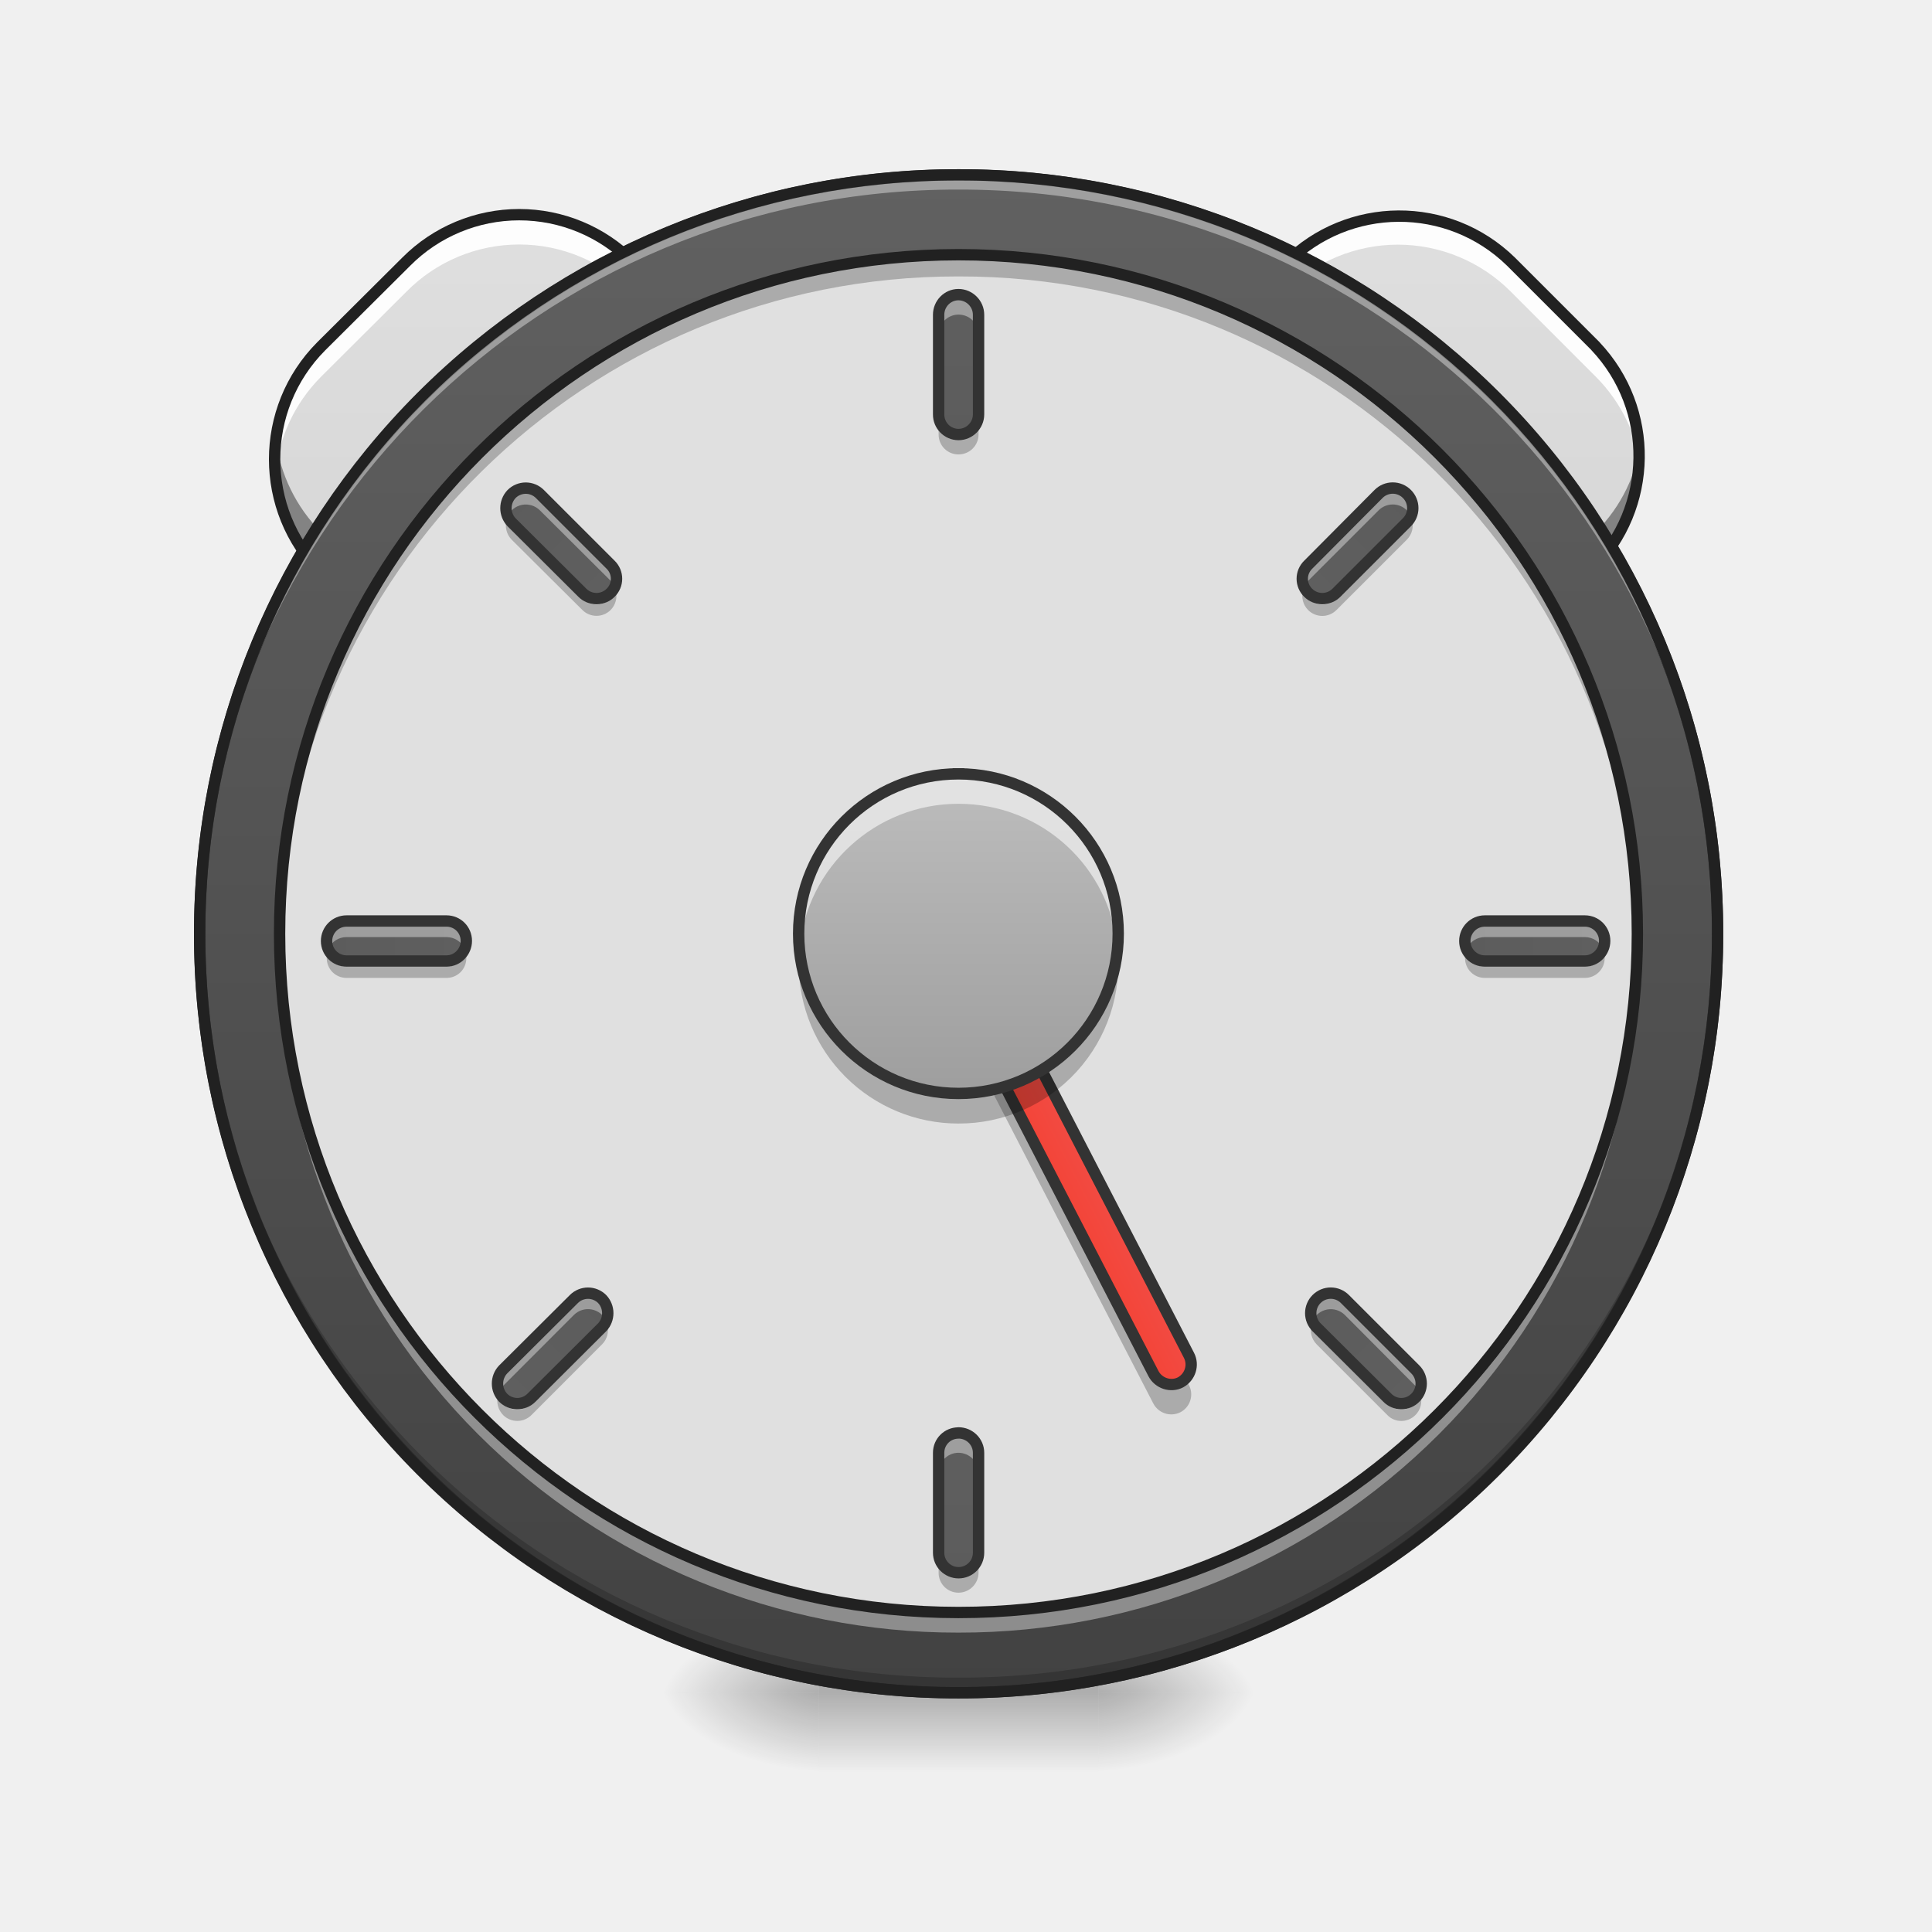
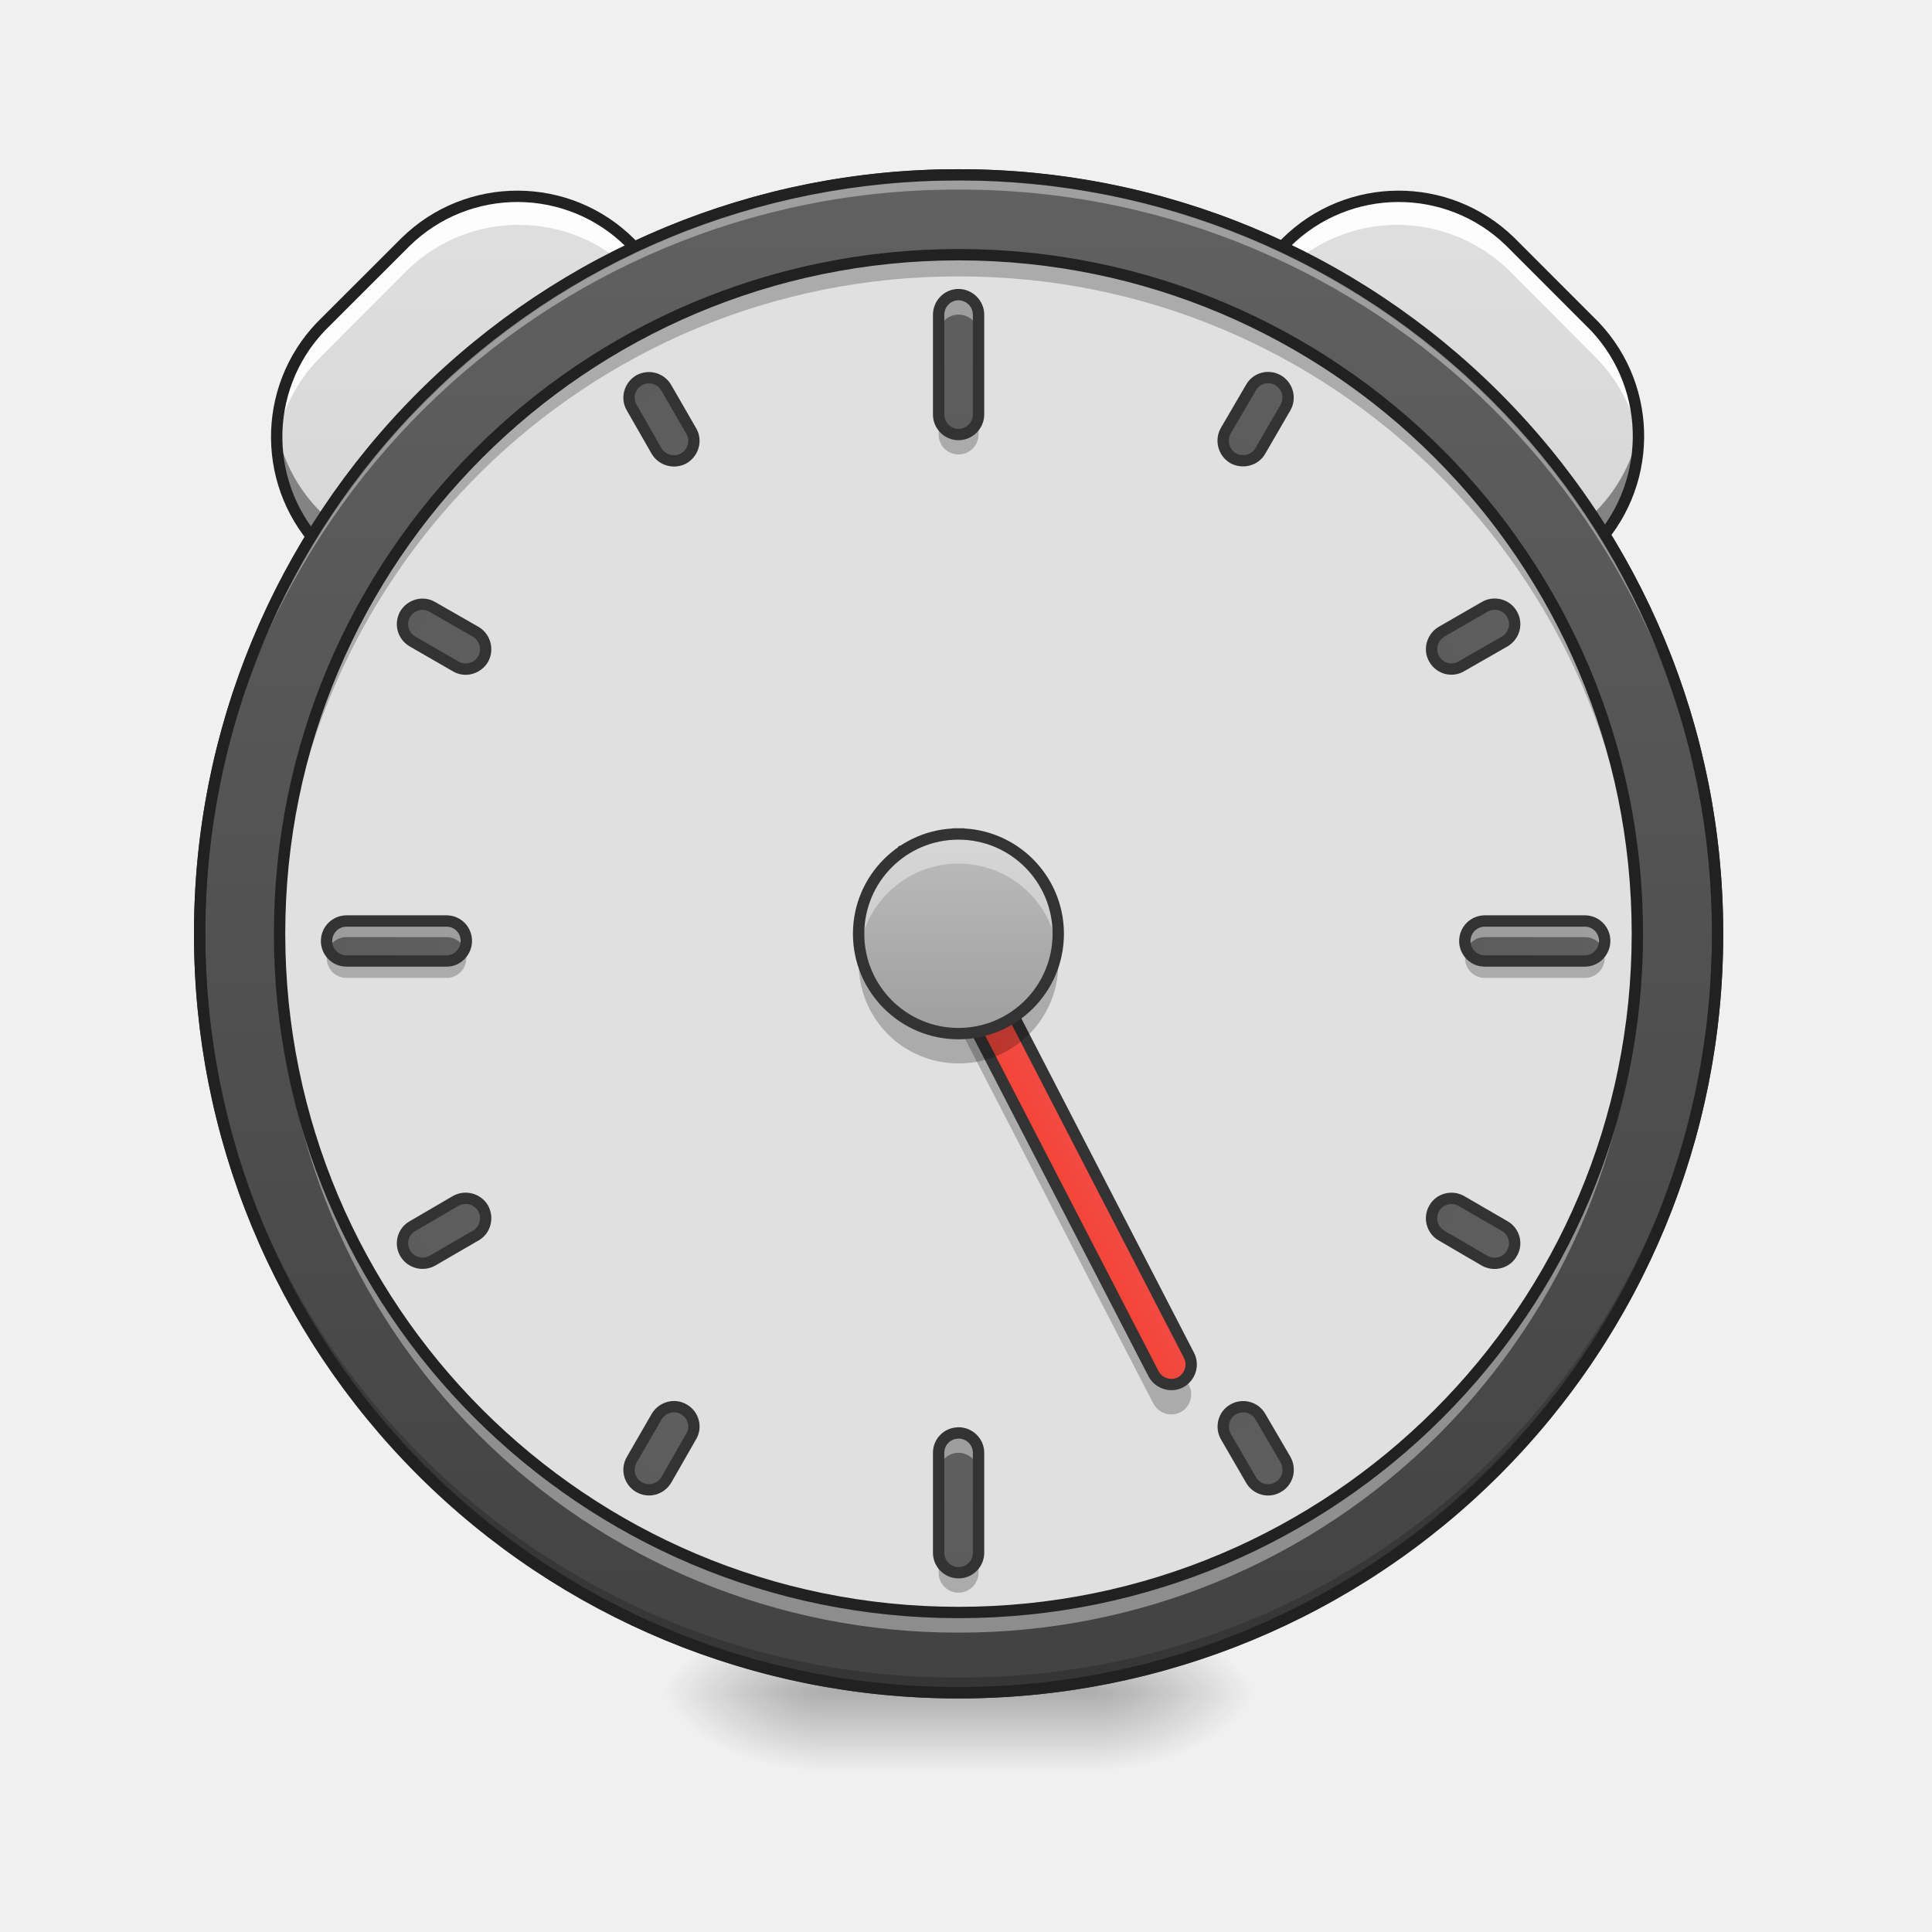
<svg xmlns="http://www.w3.org/2000/svg" width="32" height="32" viewBox="0 0 24 24">
  <defs>
    <radialGradient id="a" gradientUnits="userSpaceOnUse" cx="450.909" cy="189.579" fx="450.909" fy="189.579" r="21.167" gradientTransform="matrix(0 -.0586 -.10548 0 33.392 47.696)">
      <stop offset="0" stop-opacity=".314" />
      <stop offset=".222" stop-opacity=".275" />
      <stop offset="1" stop-opacity="0" />
    </radialGradient>
    <radialGradient id="b" gradientUnits="userSpaceOnUse" cx="450.909" cy="189.579" fx="450.909" fy="189.579" r="21.167" gradientTransform="matrix(0 .0586 .10548 0 -9.578 -5.646)">
      <stop offset="0" stop-opacity=".314" />
      <stop offset=".222" stop-opacity=".275" />
      <stop offset="1" stop-opacity="0" />
    </radialGradient>
    <radialGradient id="c" gradientUnits="userSpaceOnUse" cx="450.909" cy="189.579" fx="450.909" fy="189.579" r="21.167" gradientTransform="matrix(0 -.0586 .10548 0 -9.578 47.696)">
      <stop offset="0" stop-opacity=".314" />
      <stop offset=".222" stop-opacity=".275" />
      <stop offset="1" stop-opacity="0" />
    </radialGradient>
    <radialGradient id="d" gradientUnits="userSpaceOnUse" cx="450.909" cy="189.579" fx="450.909" fy="189.579" r="21.167" gradientTransform="matrix(0 .0586 -.10548 0 33.392 -5.646)">
      <stop offset="0" stop-opacity=".314" />
      <stop offset=".222" stop-opacity=".275" />
      <stop offset="1" stop-opacity="0" />
    </radialGradient>
    <linearGradient id="e" gradientUnits="userSpaceOnUse" x1="255.323" y1="233.5" x2="255.323" y2="254.667" gradientTransform="matrix(.01002 0 0 .04688 9.349 10.08)">
      <stop offset="0" stop-opacity=".275" />
      <stop offset="1" stop-opacity="0" />
    </linearGradient>
-     <linearGradient id="f" gradientUnits="userSpaceOnUse" x1="-85.107" y1="155.473" x2="199.268" y2="-128.901" gradientTransform="rotate(-45.001 18.967 -1.233) scale(.04688)">
+     <linearGradient id="f" gradientUnits="userSpaceOnUse" x1="-85.107" y1="155.473" x2="199.268" y2="-128.901" gradientTransform="rotate(-45.001 18.665 -1.348) scale(.04688)">
      <stop offset="0" stop-color="#bdbdbd" />
      <stop offset="1" stop-color="#e0e0e0" />
    </linearGradient>
-     <linearGradient id="g" gradientUnits="userSpaceOnUse" x1="-85.107" y1="155.473" x2="199.268" y2="-128.901" gradientTransform="scale(-.04688 .04688) rotate(-45 150.595 586.894)">
+     <linearGradient id="g" gradientUnits="userSpaceOnUse" x1="-85.107" y1="155.473" x2="199.268" y2="-128.901" gradientTransform="scale(-.04688 .04688) rotate(-45 144.308 584.07)">
      <stop offset="0" stop-color="#bdbdbd" />
      <stop offset="1" stop-color="#e0e0e0" />
    </linearGradient>
    <linearGradient id="h" gradientUnits="userSpaceOnUse" x1="254" y1="-168.667" x2="254" y2="233.5">
      <stop offset="0" stop-color="#616161" />
      <stop offset="1" stop-color="#424242" />
    </linearGradient>
    <linearGradient id="i" gradientUnits="userSpaceOnUse" x1="241.917" y1="111.792" x2="266.083" y2="111.792" gradientTransform="translate(-40.305 86.848)">
      <stop offset="0" stop-color="#f44336" />
      <stop offset="1" stop-color="#ef5350" />
    </linearGradient>
-     <linearGradient id="j" gradientUnits="userSpaceOnUse" x1="243.417" y1="74.75" x2="243.417" y2="-9.917" gradientTransform="matrix(.04688 0 0 .04688 0 10.08)">
+     <linearGradient id="j" gradientUnits="userSpaceOnUse" x1="264.583" y1="-168.667" x2="264.583" y2="233.5" gradientTransform="translate(0 306.917)">
+       <stop offset="0" stop-color="#616161" />
+       <stop offset="1" stop-color="#424242" />
+     </linearGradient>
+     <linearGradient id="k" gradientUnits="userSpaceOnUse" x1="243.417" y1="74.75" x2="243.417" y2="-9.917" gradientTransform="matrix(.0293 0 0 .0293 4.465 10.649)">
      <stop offset="0" stop-color="#9e9e9e" />
      <stop offset="1" stop-color="#bdbdbd" />
    </linearGradient>
-     <linearGradient id="k" gradientUnits="userSpaceOnUse" x1="264.583" y1="-168.667" x2="264.583" y2="233.5" gradientTransform="matrix(.04688 0 0 .04688 0 10.327)">
+     <linearGradient id="l" gradientUnits="userSpaceOnUse" x1="264.583" y1="-168.667" x2="264.583" y2="233.5" gradientTransform="matrix(.04688 0 0 .04688 0 10.327)">
      <stop offset="0" stop-color="#616161" />
      <stop offset="1" stop-color="#424242" />
    </linearGradient>
-     <linearGradient id="l" gradientUnits="userSpaceOnUse" x1="264.583" y1="-168.667" x2="264.583" y2="233.5" gradientTransform="matrix(.04688 0 0 .04688 0 24.467)">
+     <linearGradient id="m" gradientUnits="userSpaceOnUse" x1="264.583" y1="-168.667" x2="264.583" y2="233.5" gradientTransform="matrix(.04688 0 0 .04688 0 24.467)">
      <stop offset="0" stop-color="#616161" />
      <stop offset="1" stop-color="#424242" />
    </linearGradient>
-     <linearGradient id="m" gradientUnits="userSpaceOnUse" x1="264.583" y1="-168.667" x2="264.583" y2="233.5" gradientTransform="rotate(90 6.744 6.524) scale(.04688)">
+     <linearGradient id="n" gradientUnits="userSpaceOnUse" x1="264.583" y1="-168.667" x2="264.583" y2="233.5" gradientTransform="rotate(90 6.744 6.524) scale(.04688)">
      <stop offset="0" stop-color="#616161" />
      <stop offset="1" stop-color="#424242" />
    </linearGradient>
-     <linearGradient id="n" gradientUnits="userSpaceOnUse" x1="264.583" y1="-168.667" x2="264.583" y2="233.5" gradientTransform="rotate(90 -.326 -.546) scale(.04688)">
+     <linearGradient id="o" gradientUnits="userSpaceOnUse" x1="264.583" y1="-168.667" x2="264.583" y2="233.5" gradientTransform="rotate(90 -.326 -.546) scale(.04688)">
      <stop offset="0" stop-color="#616161" />
      <stop offset="1" stop-color="#424242" />
    </linearGradient>
-     <linearGradient id="o" gradientUnits="userSpaceOnUse" x1="264.583" y1="-168.667" x2="264.583" y2="233.5" gradientTransform="rotate(134.999 9.769 6.524) scale(.04688)">
+     <linearGradient id="p" gradientUnits="userSpaceOnUse" x1="264.583" y1="-168.667" x2="264.583" y2="233.5" gradientTransform="translate(0 306.917)">
      <stop offset="0" stop-color="#616161" />
      <stop offset="1" stop-color="#424242" />
    </linearGradient>
-     <linearGradient id="p" gradientUnits="userSpaceOnUse" x1="264.583" y1="-168.667" x2="264.583" y2="233.5" gradientTransform="rotate(134.999 6.84 -.546) scale(.04688)">
+     <linearGradient id="q" gradientUnits="userSpaceOnUse" x1="264.583" y1="-168.667" x2="264.583" y2="233.5" gradientTransform="translate(0 306.917)">
      <stop offset="0" stop-color="#616161" />
      <stop offset="1" stop-color="#424242" />
    </linearGradient>
-     <linearGradient id="q" gradientUnits="userSpaceOnUse" x1="264.583" y1="-168.667" x2="264.583" y2="233.5" gradientTransform="rotate(-134.999 14.056 6.52) scale(.04688)">
+     <linearGradient id="r" gradientUnits="userSpaceOnUse" x1="264.583" y1="-168.667" x2="264.583" y2="233.5" gradientTransform="translate(0 306.917)">
      <stop offset="0" stop-color="#616161" />
      <stop offset="1" stop-color="#424242" />
    </linearGradient>
-     <linearGradient id="r" gradientUnits="userSpaceOnUse" x1="264.583" y1="-168.667" x2="264.583" y2="233.5" gradientTransform="rotate(-134.999 16.985 -.55) scale(.04688)">
+     <linearGradient id="s" gradientUnits="userSpaceOnUse" x1="264.583" y1="-168.667" x2="264.583" y2="233.5" gradientTransform="translate(0 306.917)">
+       <stop offset="0" stop-color="#616161" />
+       <stop offset="1" stop-color="#424242" />
+     </linearGradient>
+     <linearGradient id="t" gradientUnits="userSpaceOnUse" x1="264.583" y1="-168.667" x2="264.583" y2="233.5" gradientTransform="translate(0 306.917)">
+       <stop offset="0" stop-color="#616161" />
+       <stop offset="1" stop-color="#424242" />
+     </linearGradient>
+     <linearGradient id="u" gradientUnits="userSpaceOnUse" x1="264.583" y1="-168.667" x2="264.583" y2="233.5" gradientTransform="translate(0 306.917)">
+       <stop offset="0" stop-color="#616161" />
+       <stop offset="1" stop-color="#424242" />
+     </linearGradient>
+     <linearGradient id="v" gradientUnits="userSpaceOnUse" x1="264.583" y1="-168.667" x2="264.583" y2="233.5" gradientTransform="translate(0 306.917)">
      <stop offset="0" stop-color="#616161" />
      <stop offset="1" stop-color="#424242" />
    </linearGradient>
  </defs>
  <path d="M13.645 21.027h1.984v-.996h-1.984zm0 0" fill="url(#a)" />
  <path d="M10.172 21.027H8.187v.993h1.985zm0 0" fill="url(#b)" />
  <path d="M10.172 21.027H8.187v-.996h1.985zm0 0" fill="url(#c)" />
  <path d="M13.645 21.027h1.984v.993h-1.984zm0 0" fill="url(#d)" />
  <path d="M10.172 20.777h3.473v1.243h-3.473zm0 0" fill="url(#e)" />
-   <path d="M3.992 4.3l1.055-1.05a1.978 1.978 0 0 1 2.805 0 1.978 1.978 0 0 1 0 2.805L6.8 7.109a1.99 1.99 0 0 1-2.809 0 1.99 1.99 0 0 1 0-2.808zm0 0" fill="url(#f)" />
-   <path d="M6.45 2.668c-.509 0-1.016.191-1.403.582L3.992 4.3a1.984 1.984 0 0 0-.57 1.59c.039-.44.23-.874.57-1.214l1.055-1.051a1.967 1.967 0 0 1 2.805 0c.343.34.535.77.574 1.215a1.974 1.974 0 0 0-.574-1.59 1.963 1.963 0 0 0-1.403-.582zm0 0" fill="#fff" fill-opacity=".942" />
-   <path d="M8.422 4.406a1.964 1.964 0 0 1-.57 1.153L6.8 6.613a1.983 1.983 0 0 1-2.809 0 1.992 1.992 0 0 1-.566-1.156 1.99 1.99 0 0 0 .566 1.652 1.983 1.983 0 0 0 2.809 0l1.05-1.054c.454-.45.645-1.063.57-1.649zm0 0" fill-opacity=".392" />
-   <path d="M3.992 4.3l1.055-1.05a1.978 1.978 0 0 1 2.805 0 1.978 1.978 0 0 1 0 2.805L6.8 7.109a1.99 1.99 0 0 1-2.809 0 1.99 1.99 0 0 1 0-2.808zm0 0" fill="none" stroke-width=".141" stroke-linecap="round" stroke-linejoin="round" stroke="#212121" />
-   <path d="M19.82 4.3l-1.05-1.05a1.985 1.985 0 0 0-2.809 2.805l1.055 1.054a1.985 1.985 0 0 0 2.804-2.808zm0 0" fill="url(#g)" />
-   <path d="M17.363 2.668c.508 0 1.016.191 1.407.582l1.05 1.05c.438.438.63 1.024.575 1.59a1.988 1.988 0 0 0-.575-1.214l-1.05-1.051a1.982 1.982 0 0 0-1.407-.586 1.98 1.98 0 0 0-1.402.586c-.34.34-.531.77-.574 1.215a1.974 1.974 0 0 1 .574-1.59c.39-.39.898-.582 1.402-.582zm0 0" fill="#fff" fill-opacity=".942" />
-   <path d="M15.395 4.406c.054.422.242.828.566 1.153l1.055 1.054a1.978 1.978 0 0 0 2.804 0c.325-.324.516-.734.567-1.156.074.586-.114 1.2-.567 1.652a1.978 1.978 0 0 1-2.804 0L15.96 6.055a1.966 1.966 0 0 1-.566-1.649zm0 0" fill-opacity=".392" />
-   <path d="M19.82 4.3l-1.05-1.05a1.985 1.985 0 0 0-2.809 2.805l1.055 1.054a1.985 1.985 0 0 0 2.804-2.808zm0 0" fill="none" stroke-width=".141" stroke-linecap="round" stroke-linejoin="round" stroke="#212121" />
+   <path d="M3.988 4.055L5.04 3.004a1.985 1.985 0 0 1 2.809 2.805L6.793 6.863a1.985 1.985 0 0 1-2.805-2.808zm0 0" fill="url(#f)" />
+   <path d="M6.441 2.418c-.507 0-1.011.195-1.402.586l-1.05 1.05a1.974 1.974 0 0 0-.575 1.59c.04-.44.23-.874.574-1.214L5.04 3.375a1.986 1.986 0 0 1 2.809 0c.34.344.53.773.57 1.219a1.975 1.975 0 0 0-.57-1.59 1.982 1.982 0 0 0-1.407-.586zm0 0" fill="#fff" fill-opacity=".942" />
+   <path d="M8.414 4.156a1.992 1.992 0 0 1-.566 1.157l-1.055 1.05a1.971 1.971 0 0 1-2.805 0 1.964 1.964 0 0 1-.57-1.152 1.98 1.98 0 0 0 .57 1.652 1.978 1.978 0 0 0 2.805 0L7.848 5.81a1.99 1.99 0 0 0 .566-1.653zm0 0" fill-opacity=".392" />
+   <path d="M3.988 4.055L5.04 3.004a1.985 1.985 0 0 1 2.809 2.805L6.793 6.863a1.985 1.985 0 0 1-2.805-2.808zm0 0" fill="none" stroke-width=".141" stroke-linecap="round" stroke-linejoin="round" stroke="#212121" />
+   <path d="M19.813 4.055l-1.051-1.051a1.985 1.985 0 0 0-2.809 2.805l1.055 1.054a1.985 1.985 0 0 0 2.805-2.808zm0 0" fill="url(#g)" />
+   <path d="M17.36 2.418a1.98 1.98 0 0 1 1.402.586l1.05 1.05c.438.438.63 1.024.575 1.59a1.967 1.967 0 0 0-.575-1.214l-1.05-1.055a1.993 1.993 0 0 0-1.403-.582c-.507 0-1.015.195-1.406.582-.34.344-.531.773-.574 1.219a1.99 1.99 0 0 1 1.98-2.176zm0 0" fill="#fff" fill-opacity=".942" />
+   <path d="M15.387 4.156c.054.422.242.832.566 1.157l1.055 1.05a1.971 1.971 0 0 0 2.805 0c.324-.324.515-.73.566-1.152.074.586-.113 1.2-.567 1.652a1.978 1.978 0 0 1-2.804 0L15.953 5.81a1.99 1.99 0 0 1-.566-1.653zm0 0" fill-opacity=".392" />
+   <path d="M19.812 4.055l-1.05-1.051a1.985 1.985 0 0 0-2.809 2.805l1.055 1.054a1.985 1.985 0 0 0 2.804-2.808zm0 0" fill="none" stroke-width=".141" stroke-linecap="round" stroke-linejoin="round" stroke="#212121" />
  <path d="M253.976-168.671c111.072 0 201.147 89.991 201.147 201.064s-90.075 201.148-201.147 201.148c-110.99 0-201.064-90.075-201.064-201.148s90.074-201.064 201.064-201.064zm0 0" transform="matrix(.04688 0 0 .04688 0 10.08)" fill="url(#h)" stroke-width="3" stroke-linecap="round" stroke="#333" />
  <path d="M11.906 21.027a9.408 9.408 0 0 1-9.426-9.43v-.09a9.404 9.404 0 0 0 9.426 9.333 9.402 9.402 0 0 0 9.426-9.332c0 .031.004.058.004.09a9.41 9.41 0 0 1-9.43 9.43zm0 0" fill-opacity=".196" />
  <path d="M11.906 2.172a9.404 9.404 0 0 0-9.426 9.52 9.408 9.408 0 0 1 9.426-9.337 9.405 9.405 0 0 1 9.426 9.336c0-.03.004-.062.004-.093a9.408 9.408 0 0 0-9.43-9.426zm0 0" fill="#fff" fill-opacity=".392" />
  <path d="M11.906 2.102a9.48 9.48 0 0 0-9.496 9.496 9.48 9.48 0 0 0 9.496 9.5 9.48 9.48 0 0 0 9.5-9.5 9.48 9.48 0 0 0-9.5-9.496zm0 .14a9.335 9.335 0 0 1 9.36 9.356 9.336 9.336 0 0 1-9.36 9.359 9.335 9.335 0 0 1-9.355-9.36 9.334 9.334 0 0 1 9.355-9.355zm0 0" fill="#212121" />
  <path d="M11.906 3.164a8.433 8.433 0 0 1 8.434 8.434 8.43 8.43 0 0 1-8.434 8.433 8.433 8.433 0 0 1-8.433-8.433 8.436 8.436 0 0 1 8.433-8.434zm0 0" fill="#e0e0e0" />
  <path d="M11.176 10.984a.248.248 0 0 0-.035.282l3.187 6.171a.252.252 0 0 0 .336.106.25.25 0 0 0 .106-.336l-.036-.07a.337.337 0 0 1-.07.054.252.252 0 0 1-.336-.105zm0 0" fill-opacity=".235" />
  <path d="M208.406 119.25c2.907.002 5.334 2.383 5.332 5.29l-.058 148.175c-.002 2.907-2.344 5.26-5.29 5.333-2.906-.002-5.295-2.457-5.294-5.364l.02-148.1c.002-2.908 2.383-5.335 5.29-5.333zm0 0" transform="rotate(-27.338 20.723 5.04) scale(.04688)" fill="url(#i)" stroke-width="3" stroke-linecap="square" stroke-linejoin="bevel" stroke="#333" />
  <path d="M11.906 3.164a8.416 8.416 0 0 0-8.433 8.434v.136a8.42 8.42 0 0 1 8.433-8.3 8.416 8.416 0 0 1 8.434 8.3v-.136a8.416 8.416 0 0 0-8.434-8.434zm0 0" fill-opacity=".235" />
  <path d="M11.906 20.281a8.416 8.416 0 0 1-8.433-8.433v-.137a8.42 8.42 0 0 0 8.433 8.3 8.416 8.416 0 0 0 8.434-8.3v.137a8.416 8.416 0 0 1-8.434 8.433zm0 0" fill="#fff" fill-opacity=".392" />
-   <path d="M11.906 3.164a8.433 8.433 0 0 1 8.434 8.434 8.43 8.43 0 0 1-8.434 8.433 8.433 8.433 0 0 1-8.433-8.433 8.436 8.436 0 0 1 8.433-8.434zm0 0" fill="none" stroke-width=".141" stroke-linecap="round" stroke="#212121" />
-   <path d="M17.54 6.457a.232.232 0 0 1-.063.102l-.875.878a.248.248 0 0 1-.415-.105.251.251 0 0 0 .063.246.248.248 0 0 0 .352 0l.875-.875a.247.247 0 0 0 .062-.246zm0 0" fill-opacity=".235" />
-   <path d="M11.906 9.613a1.985 1.985 0 1 1 0 3.97 1.985 1.985 0 0 1 0-3.97zm0 0" fill="url(#j)" />
-   <path d="M11.906 9.613a1.982 1.982 0 0 0-1.976 2.172 1.984 1.984 0 0 1 1.976-1.8c1.04 0 1.883.788 1.977 1.8.008-.062.008-.125.008-.187a1.98 1.98 0 0 0-1.985-1.985zm0 0" fill="#fefefe" fill-opacity=".588" />
-   <path d="M11.906 13.957a1.982 1.982 0 0 1-1.984-1.984c0-.067.004-.125.008-.188a1.98 1.98 0 0 0 1.976 1.797c1.04 0 1.883-.785 1.977-1.797a1.98 1.98 0 0 1-1.977 2.172zm0 0" fill-opacity=".235" />
-   <path d="M11.906 9.613a1.985 1.985 0 1 1 0 3.97 1.985 1.985 0 0 1 0-3.97zm0 0" fill="none" stroke-width=".141" stroke-linecap="square" stroke-linejoin="bevel" stroke="#333" />
-   <path d="M11.906 3.66c.137 0 .25.113.25.25v1.238c0 .137-.113.25-.25.25a.248.248 0 0 1-.246-.25V3.91c0-.137.11-.25.246-.25zm0 0" fill="url(#k)" />
+   <path d="M253.988 177.93c2.915.049 5.334 2.405 5.285 5.32l.007 13.177c-.008 2.987-2.333 5.292-5.279 5.357-2.914-.05-5.333-2.405-5.284-5.32l-.049-13.25c.05-2.915 2.447-5.261 5.32-5.284zm0 0" transform="rotate(120 8.998 6.56) scale(.04688)" fill="url(#j)" stroke-width="3" stroke-linecap="round" stroke-linejoin="round" stroke="#333" />
+   <path d="M11.906 10.36a1.24 1.24 0 1 1 0 2.48 1.24 1.24 0 0 1 0-2.48zm0 0" fill="url(#k)" />
+   <path d="M11.906 3.66c.137 0 .25.113.25.25v1.238c0 .137-.113.25-.25.25a.248.248 0 0 1-.246-.25V3.91c0-.137.11-.25.246-.25zm0 0" fill="url(#l)" />
  <path d="M11.906 3.66a.246.246 0 0 0-.246.25v.246a.248.248 0 0 1 .496 0V3.91a.25.25 0 0 0-.25-.25zm0 0" fill="#fff" fill-opacity=".392" />
  <path d="M11.906 5.645a.245.245 0 0 1-.246-.247v-.25c0 .137.11.25.246.25.137 0 .25-.113.25-.25v.25a.248.248 0 0 1-.25.247zm0 0" fill-opacity=".235" />
  <path d="M11.906 3.66c.137 0 .25.113.25.25v1.238c0 .137-.113.25-.25.25a.248.248 0 0 1-.246-.25V3.91c0-.137.11-.25.246-.25zm0 0" fill="none" stroke-width=".141" stroke-linecap="round" stroke-linejoin="round" stroke="#333" />
-   <path d="M11.906 17.8c.137 0 .25.11.25.247v1.242a.248.248 0 0 1-.496 0v-1.242c0-.137.11-.246.246-.246zm0 0" fill="url(#l)" />
+   <path d="M11.906 17.8c.137 0 .25.11.25.247v1.242a.248.248 0 0 1-.496 0v-1.242c0-.137.11-.246.246-.246zm0 0" fill="url(#m)" />
  <path d="M11.906 17.8a.245.245 0 0 0-.246.247v.25c0-.137.11-.25.246-.25.137 0 .25.113.25.25v-.25a.248.248 0 0 0-.25-.246zm0 0" fill="#fff" fill-opacity=".392" />
  <path d="M11.906 19.785a.246.246 0 0 1-.246-.25v-.246a.248.248 0 0 0 .496 0v.246a.25.25 0 0 1-.25.25zm0 0" fill-opacity=".235" />
  <path d="M11.906 17.8c.137 0 .25.11.25.247v1.242a.248.248 0 0 1-.496 0v-1.242c0-.137.11-.246.246-.246zm0 0" fill="none" stroke-width=".141" stroke-linecap="round" stroke-linejoin="round" stroke="#333" />
-   <path d="M19.934 11.688c0 .136-.11.25-.247.25h-1.242a.248.248 0 0 1 0-.497h1.242c.137 0 .247.11.247.246zm0 0" fill="url(#m)" />
+   <path d="M19.934 11.688c0 .136-.11.25-.247.25h-1.242a.248.248 0 0 1 0-.497h1.242c.137 0 .247.11.247.246zm0 0" fill="url(#n)" />
  <path d="M18.445 11.441a.245.245 0 0 0-.246.246c0 .036.008.07.02.102a.244.244 0 0 1 .226-.148h1.242c.102 0 .188.058.227.148a.293.293 0 0 0 .02-.101.245.245 0 0 0-.247-.247zm0 0" fill="#fff" fill-opacity=".392" />
  <path d="M18.207 11.832a.35.35 0 0 0-.008.07c0 .137.11.246.246.246h1.242c.137 0 .247-.109.247-.246a.35.35 0 0 0-.008-.07.248.248 0 0 1-.238.176h-1.243a.248.248 0 0 1-.238-.176zm0 0" fill-opacity=".235" />
  <path d="M19.934 11.688c0 .136-.11.25-.246.25h-1.243a.248.248 0 0 1 0-.497h1.243c.136 0 .246.11.246.247zm0 0" fill="none" stroke-width=".141" stroke-linecap="round" stroke-linejoin="round" stroke="#333" />
-   <path d="M5.793 11.688c0 .136-.11.25-.246.25H4.305a.248.248 0 0 1 0-.497h1.242c.137 0 .246.11.246.246zm0 0" fill="url(#n)" />
+   <path d="M5.793 11.688c0 .136-.11.25-.246.25H4.305a.248.248 0 0 1 0-.497h1.242c.137 0 .246.11.246.246zm0 0" fill="url(#o)" />
  <path d="M4.305 11.441a.245.245 0 0 0-.246.246c0 .036.007.07.02.102a.244.244 0 0 1 .226-.148h1.242c.101 0 .187.058.226.148a.293.293 0 0 0 .02-.101.245.245 0 0 0-.246-.247zm0 0" fill="#fff" fill-opacity=".392" />
  <path d="M4.066 11.832a.35.35 0 0 0-.007.07c0 .137.109.246.246.246h1.242c.137 0 .246-.109.246-.246a.35.35 0 0 0-.008-.07.248.248 0 0 1-.238.176H4.305a.248.248 0 0 1-.239-.176zm0 0" fill-opacity=".235" />
  <path d="M5.793 11.688c0 .136-.11.25-.246.25H4.305a.248.248 0 0 1 0-.497h1.242c.137 0 .246.11.246.247zm0 0" fill="none" stroke-width=".141" stroke-linecap="round" stroke-linejoin="round" stroke="#333" />
-   <path d="M17.582 17.363a.243.243 0 0 1-.348 0l-.879-.875a.248.248 0 0 1 0-.351.248.248 0 0 1 .352 0l.875.875a.248.248 0 0 1 0 .351zm0 0" fill="url(#o)" />
-   <path d="M16.531 16.063a.24.24 0 0 0-.176.074.247.247 0 0 0-.05.273.248.248 0 0 1 .402-.074l.875.879c.023.02.04.047.055.074a.248.248 0 0 0-.055-.277l-.875-.875a.246.246 0 0 0-.176-.075zm0 0" fill="#fff" fill-opacity=".392" />
-   <path d="M16.293 16.453a.251.251 0 0 0 .062.246l.88.88c.093.097.25.097.347 0a.245.245 0 0 0 .063-.247.245.245 0 0 1-.063.105.243.243 0 0 1-.348 0l-.879-.878a.245.245 0 0 1-.062-.106zm0 0" fill-opacity=".235" />
-   <path d="M17.582 17.363a.243.243 0 0 1-.348 0l-.879-.875a.248.248 0 0 1 0-.351.248.248 0 0 1 .352 0l.875.875a.248.248 0 0 1 0 .351zm0 0" fill="none" stroke-width=".141" stroke-linecap="round" stroke-linejoin="round" stroke="#333" />
-   <path d="M7.586 7.363a.248.248 0 0 1-.352 0l-.879-.875a.255.255 0 0 1 0-.351.248.248 0 0 1 .352 0l.879.879a.243.243 0 0 1 0 .347zm0 0" fill="url(#p)" />
-   <path d="M6.531 6.063a.263.263 0 0 0-.176.074.252.252 0 0 0-.05.277.248.248 0 0 1 .402-.074l.879.875c.02.023.039.047.05.074.04-.09.024-.2-.05-.273l-.879-.88a.249.249 0 0 0-.176-.074zm0 0" fill="#fff" fill-opacity=".392" />
-   <path d="M6.293 6.457a.256.256 0 0 0 .062.246l.88.875a.248.248 0 0 0 .35 0 .251.251 0 0 0 .063-.246.248.248 0 0 1-.414.105l-.879-.878a.276.276 0 0 1-.062-.102zm0 0" fill-opacity=".235" />
-   <path d="M7.586 7.363a.248.248 0 0 1-.352 0l-.879-.875a.255.255 0 0 1 0-.351.248.248 0 0 1 .352 0l.879.879a.243.243 0 0 1 0 .347zm0 0" fill="none" stroke-width=".141" stroke-linecap="round" stroke-linejoin="round" stroke="#333" />
-   <path d="M6.25 17.363a.255.255 0 0 1 0-.351l.879-.875a.248.248 0 0 1 .351 0 .255.255 0 0 1 0 .351l-.878.875a.248.248 0 0 1-.352 0zm0 0" fill="url(#q)" />
-   <path d="M7.305 16.063a.24.24 0 0 0-.176.074l-.879.875a.253.253 0 0 0-.05.277.25.25 0 0 1 .05-.074l.879-.88a.248.248 0 0 1 .402.075.247.247 0 0 0-.226-.348zm0 0" fill="#fff" fill-opacity=".392" />
-   <path d="M7.543 16.453a.29.29 0 0 1-.063.106l-.878.878a.248.248 0 0 1-.415-.105.253.253 0 0 0 .063.246.248.248 0 0 0 .352 0l.878-.879a.251.251 0 0 0 .063-.246zm0 0" fill-opacity=".235" />
-   <path d="M6.25 17.363a.255.255 0 0 1 0-.351l.879-.875a.248.248 0 0 1 .351 0 .255.255 0 0 1 0 .351l-.878.875a.248.248 0 0 1-.352 0zm0 0" fill="none" stroke-width=".141" stroke-linecap="round" stroke-linejoin="round" stroke="#333" />
-   <path d="M16.25 7.363a.243.243 0 0 1 0-.347l.875-.88a.248.248 0 0 1 .352 0 .248.248 0 0 1 0 .352l-.875.875a.248.248 0 0 1-.352 0zm0 0" fill="url(#r)" />
-   <path d="M17.3 6.063a.263.263 0 0 0-.175.074l-.875.879a.24.24 0 0 0-.05.273.229.229 0 0 1 .05-.074l.875-.875a.248.248 0 0 1 .352 0c.023.02.039.047.05.074a.245.245 0 0 0-.05-.277.249.249 0 0 0-.176-.074zm0 0" fill="#fff" fill-opacity=".392" />
-   <path d="M16.25 7.363a.243.243 0 0 1 0-.347l.875-.88a.248.248 0 0 1 .352 0 .248.248 0 0 1 0 .352l-.875.875a.248.248 0 0 1-.352 0zm0 0" fill="none" stroke-width=".141" stroke-linecap="round" stroke-linejoin="round" stroke="#333" />
+   <path d="M11.906 10.36c-.687 0-1.238.55-1.238 1.238 0 .062.004.125.012.187a1.24 1.24 0 0 1 2.453 0 1.237 1.237 0 0 0-1.227-1.426zm0 0" fill="#fff" fill-opacity=".392" />
+   <path d="M11.906 13.21a1.236 1.236 0 0 1-1.238-1.237c0-.067.004-.13.012-.188a1.24 1.24 0 0 0 2.453 0 1.24 1.24 0 0 1-1.227 1.426zm0 0" fill-opacity=".235" />
+   <path d="M11.906 10.36a1.24 1.24 0 1 1 0 2.48 1.24 1.24 0 0 1 0-2.48zm0 0" fill="none" stroke-width=".141" stroke-linecap="square" stroke-linejoin="bevel" stroke="#333" />
+   <path d="M254.005 177.96c2.874-.022 5.292 2.334 5.243 5.248l.049 13.25c-.05 2.915-2.333 5.292-5.32 5.285-2.873.023-5.292-2.333-5.284-5.32l-.007-13.178c.049-2.915 2.405-5.333 5.32-5.284zm0 0" transform="rotate(30.001 -6.9 6.56) scale(.04688)" fill="url(#p)" stroke-width="3" stroke-linecap="round" stroke-linejoin="round" stroke="#333" />
+   <path d="M253.957 177.928c2.987.008 5.334 2.405 5.357 5.278l-.024 13.292c.023 2.873-2.374 5.22-5.32 5.284-2.914-.049-5.26-2.447-5.284-5.32l.065-13.219c-.064-2.945 2.333-5.292 5.206-5.315zm0 0" transform="rotate(30.001 20.643 13.939) scale(.04688)" fill="url(#q)" stroke-width="3" stroke-linecap="round" stroke-linejoin="round" stroke="#333" />
+   <path d="M253.97 177.906c2.946.065 5.344 2.411 5.32 5.285l.024 13.29c-.023 2.874-2.37 5.272-5.356 5.28-2.874-.024-5.271-2.37-5.206-5.316l-.066-13.219c.023-2.873 2.37-5.27 5.285-5.32zm0 0" transform="rotate(60 3.179 6.56) scale(.04688)" fill="url(#r)" stroke-width="3" stroke-linecap="round" stroke-linejoin="round" stroke="#333" />
+   <path d="M253.977 177.946c2.987-.008 5.271 2.37 5.32 5.284l-.049 13.25c.05 2.915-2.37 5.27-5.242 5.248-2.915.049-5.271-2.37-5.32-5.285l.007-13.177c-.007-2.987 2.411-5.343 5.284-5.32zm0 0" transform="rotate(60 15.962 13.94) scale(.04688)" fill="url(#s)" stroke-width="3" stroke-linecap="round" stroke-linejoin="round" stroke="#333" />
+   <path d="M253.982 177.97c2.945-.065 5.292 2.332 5.356 5.278l-.065 13.219c.023 2.873-2.333 5.292-5.32 5.284-2.873.023-5.22-2.374-5.242-5.248l.023-13.29c-.023-2.874 2.333-5.293 5.248-5.244zm0 0" transform="rotate(120 13.259 13.94) scale(.04688)" fill="url(#t)" stroke-width="3" stroke-linecap="round" stroke-linejoin="round" stroke="#333" />
+   <path d="M254.013 177.93c2.873.023 5.27 2.37 5.32 5.284l-.05 13.25c.05 2.914-2.369 5.27-5.284 5.32-2.945-.065-5.27-2.37-5.278-5.357l.007-13.178c-.049-2.914 2.37-5.27 5.285-5.32zm0 0" transform="rotate(149.999 10.557 6.56) scale(.04688)" fill="url(#u)" stroke-width="3" stroke-linecap="round" stroke-linejoin="round" stroke="#333" />
+   <path d="M254.019 177.97c2.915-.05 5.27 2.369 5.248 5.242l.023 13.291c-.023 2.873-2.37 5.271-5.243 5.248-2.986.007-5.343-2.411-5.32-5.284l-.065-13.22c.065-2.945 2.412-5.343 5.357-5.278zm0 0" transform="rotate(149.999 12.535 13.94) scale(.04688)" fill="url(#v)" stroke-width="3" stroke-linecap="round" stroke-linejoin="round" stroke="#333" />
+   <path d="M11.906 3.164a8.433 8.433 0 0 1 8.434 8.434 8.43 8.43 0 0 1-8.434 8.433 8.433 8.433 0 0 1-8.433-8.433 8.436 8.436 0 0 1 8.433-8.434zm0 0" fill="none" stroke-width=".141" stroke-linecap="round" stroke="#212121" />
</svg>
